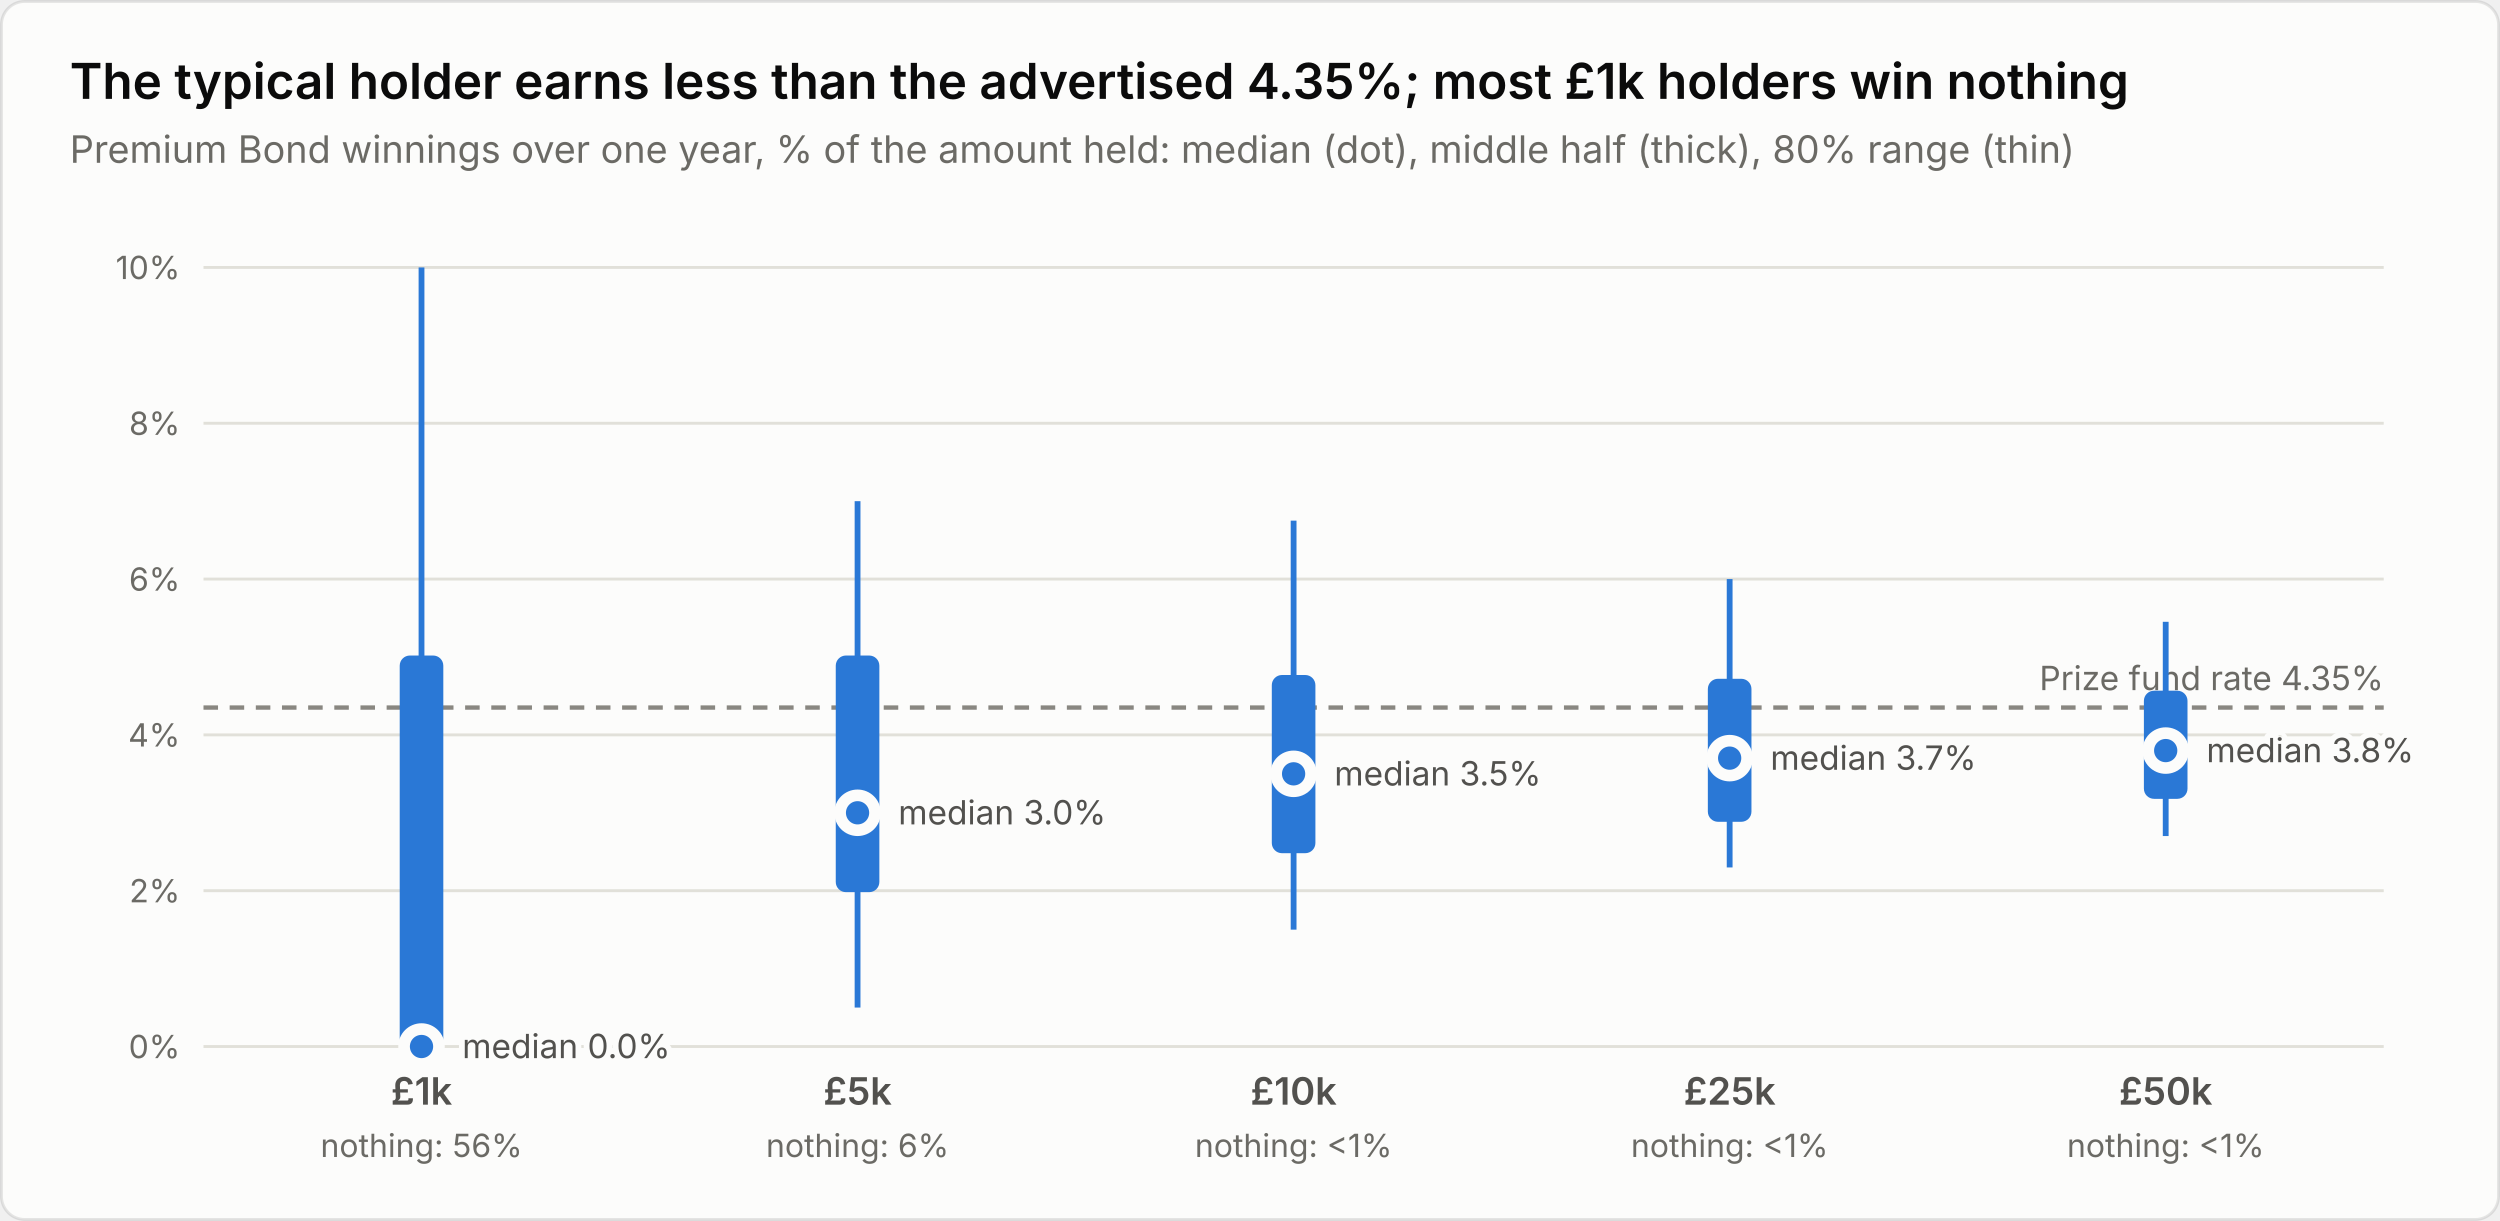
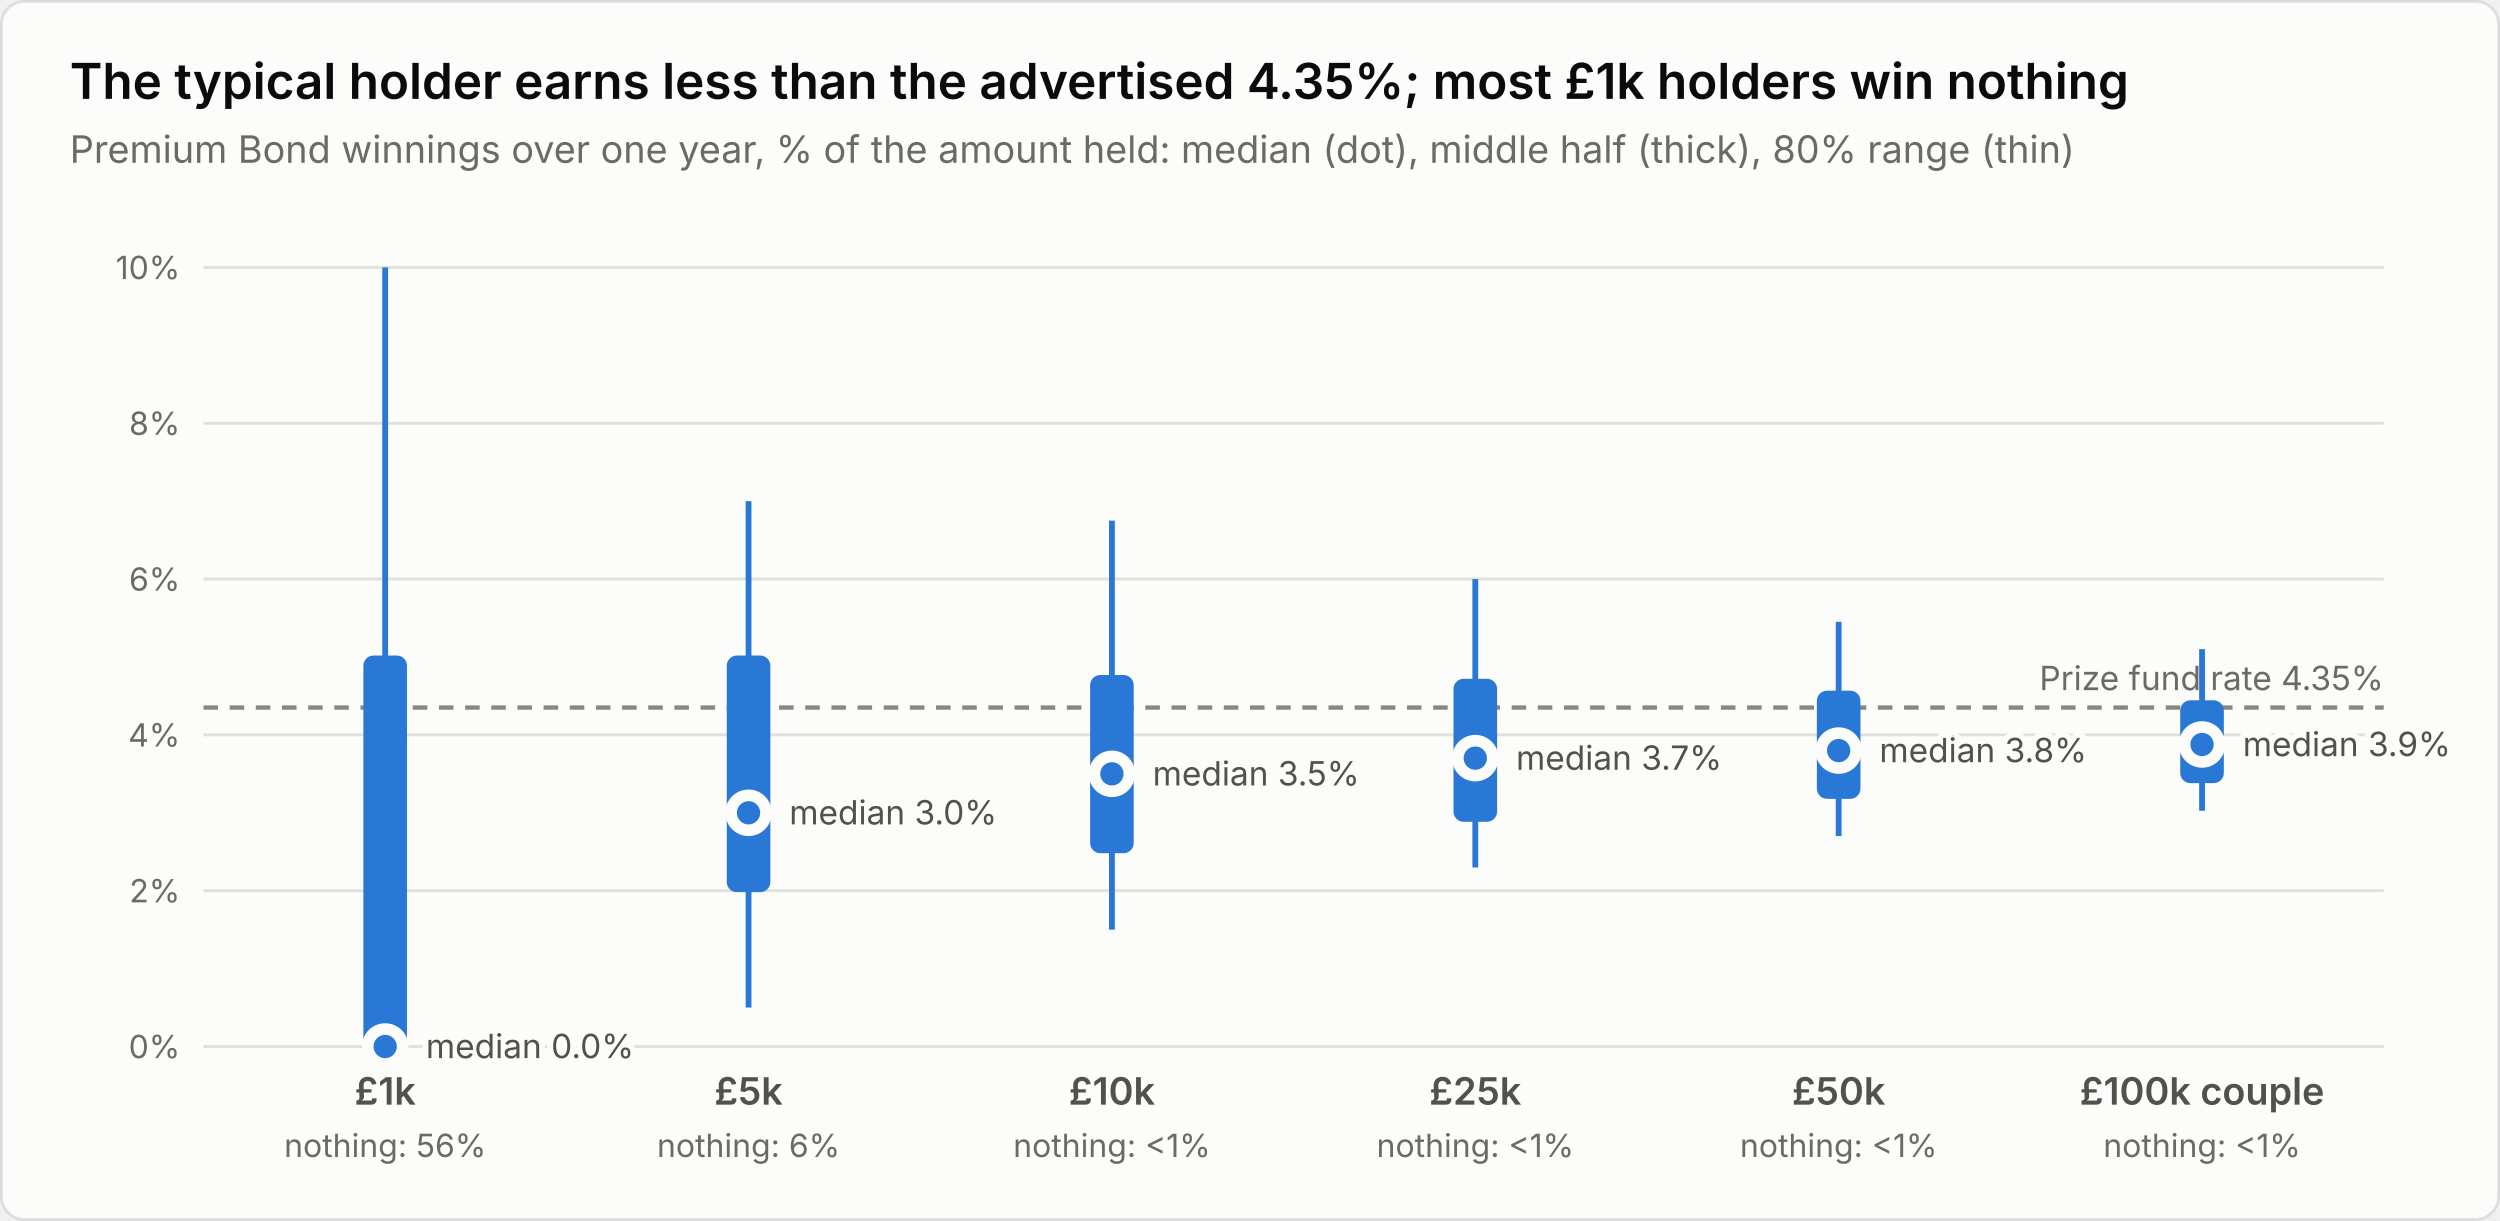
<svg xmlns="http://www.w3.org/2000/svg" viewBox="0 0 860 420" width="860" height="420" role="img" aria-labelledby="t d">
  <style>
  .surface { fill: #fcfcfb; stroke: rgba(11,11,11,.10); }
  .t1 { fill: #0b0b0b; } .t2 { fill: #52514e; } .t3 { fill: #6b6a65; }
  .grid { stroke: #e1e0d9; stroke-width: 1; } .axis { stroke: #c3c2b7; stroke-width: 1; }
  .pb { fill: #2a78d6; stroke: #2a78d6; } .pb-l { stroke: #2a78d6; fill: none; } .pb-band { fill: #2a78d6; opacity: .22; }
  .riv { fill: #eb6834; stroke: #eb6834; } .riv-l { stroke: #eb6834; fill: none; }
  .aq { fill: #1baf7a; stroke: #1baf7a; } .aq-l { stroke: #1baf7a; fill: none; }
  .neu { fill: #898781; stroke: #898781; } .neu-l { stroke: #898781; fill: none; }
  .up1 { fill: #2a78d6; opacity: .16; } .up2 { fill: #2a78d6; opacity: .34; } .up3 { fill: #2a78d6; opacity: .55; }
  .dn1 { fill: #e34948; opacity: .14; } .dn2 { fill: #e34948; opacity: .30; } .dn3 { fill: #e34948; opacity: .50; }
  .mid { fill: #f0efec; }
  .halo { paint-order: stroke; stroke: #fcfcfb; stroke-width: 4px; stroke-linejoin: round; }
  .dash { stroke-dasharray: 5 4; }
  text { font-family: system-ui, -apple-system, 'Segoe UI', sans-serif; }
  @media (prefers-color-scheme: dark) {
    .surface { fill: #1a1a19; stroke: rgba(255,255,255,.10); }
    .t1 { fill: #ffffff; } .t2 { fill: #c3c2b7; } .t3 { fill: #a9a8a1; }
    .grid { stroke: #2c2c2a; } .axis { stroke: #383835; }
    .pb { fill: #3987e5; stroke: #3987e5; } .pb-l { stroke: #3987e5; } .pb-band { fill: #3987e5; }
    .riv { fill: #d95926; stroke: #d95926; } .riv-l { stroke: #d95926; }
    .aq { fill: #199e70; stroke: #199e70; } .aq-l { stroke: #199e70; }
    .up1, .up2, .up3 { fill: #3987e5; } .dn1, .dn2, .dn3 { fill: #e66767; }
    .mid { fill: #383835; }
    .halo { stroke: #1a1a19; }
  }
</style>
  <rect class="surface" x="0.5" y="0.5" width="859" height="419" rx="8" />
  <text class="t1" x="24.0" y="34.0" font-size="17" text-anchor="start" font-weight="600">The typical holder earns less than the advertised 4.35%; most £1k holders win nothing</text>
  <text class="t3" x="24.0" y="56.0" font-size="13" text-anchor="start">Premium Bond winnings over one year, % of the amount held: median (dot), middle half (thick), 80% range (thin)</text>
  <line class="grid" x1="70.0" y1="360.0" x2="820.0" y2="360.0" stroke-width="1" />
  <text class="t3" x="62.0" y="364.0" font-size="11" text-anchor="end">0%</text>
  <line class="grid" x1="70.0" y1="306.4" x2="820.0" y2="306.4" stroke-width="1" />
  <text class="t3" x="62.0" y="310.4" font-size="11" text-anchor="end">2%</text>
  <line class="grid" x1="70.0" y1="252.8" x2="820.0" y2="252.8" stroke-width="1" />
  <text class="t3" x="62.0" y="256.8" font-size="11" text-anchor="end">4%</text>
  <line class="grid" x1="70.0" y1="199.2" x2="820.0" y2="199.2" stroke-width="1" />
  <text class="t3" x="62.0" y="203.2" font-size="11" text-anchor="end">6%</text>
  <line class="grid" x1="70.0" y1="145.6" x2="820.0" y2="145.6" stroke-width="1" />
  <text class="t3" x="62.0" y="149.6" font-size="11" text-anchor="end">8%</text>
  <line class="grid" x1="70.0" y1="92.0" x2="820.0" y2="92.0" stroke-width="1" />
  <text class="t3" x="62.0" y="96.0" font-size="11" text-anchor="end">10%</text>
  <line class="neu-l dash" x1="70.0" y1="243.4" x2="820.0" y2="243.4" stroke-width="1.5" />
  <text class="t3 halo" x="820.0" y="237.4" font-size="11.5" text-anchor="end">Prize fund rate 4.35%</text>
-   <line class="pb-l" x1="145.0" y1="360.0" x2="145.0" y2="92.0" stroke-width="2" />
-   <rect class="pb" x="138.0" y="226.0" width="14.0" height="134.0" rx="3" />
-   <circle class="pb" cx="145.0" cy="360.0" r="6" />
-   <circle cx="145.0" cy="360.0" r="6" class="halo" fill="none" />
-   <text class="t2 halo" x="159.0" y="364.0" font-size="11.5" text-anchor="start">median 0.0%</text>
-   <text class="t2" x="145.0" y="380.0" font-size="13" text-anchor="middle" font-weight="600">£1k</text>
-   <text class="t3" x="145.0" y="398.0" font-size="11" text-anchor="middle">nothing: 56%</text>
-   <line class="pb-l" x1="295.0" y1="346.6" x2="295.0" y2="172.4" stroke-width="2" />
-   <rect class="pb" x="288.0" y="226.0" width="14.0" height="80.4" rx="3" />
-   <circle class="pb" cx="295.0" cy="279.6" r="6" />
-   <circle cx="295.0" cy="279.6" r="6" class="halo" fill="none" />
-   <text class="t2 halo" x="309.0" y="283.6" font-size="11.5" text-anchor="start">median 3.0%</text>
-   <text class="t2" x="295.0" y="380.0" font-size="13" text-anchor="middle" font-weight="600">£5k</text>
-   <text class="t3" x="295.0" y="398.0" font-size="11" text-anchor="middle">nothing: 6%</text>
-   <line class="pb-l" x1="445.0" y1="319.8" x2="445.0" y2="179.1" stroke-width="2" />
-   <rect class="pb" x="438.0" y="232.7" width="14.0" height="60.3" rx="3" />
-   <circle class="pb" cx="445.0" cy="266.2" r="6" />
-   <circle cx="445.0" cy="266.2" r="6" class="halo" fill="none" />
-   <text class="t2 halo" x="459.0" y="270.2" font-size="11.5" text-anchor="start">median 3.5%</text>
-   <text class="t2" x="445.0" y="380.0" font-size="13" text-anchor="middle" font-weight="600">£10k</text>
-   <text class="t3" x="445.0" y="398.0" font-size="11" text-anchor="middle">nothing: &lt;1%</text>
-   <line class="pb-l" x1="595.0" y1="298.4" x2="595.0" y2="199.2" stroke-width="2" />
-   <rect class="pb" x="588.0" y="234.0" width="14.0" height="48.2" rx="3" />
-   <circle class="pb" cx="595.0" cy="260.8" r="6" />
-   <circle cx="595.0" cy="260.8" r="6" class="halo" fill="none" />
-   <text class="t2 halo" x="609.0" y="264.8" font-size="11.5" text-anchor="start">median 3.7%</text>
-   <text class="t2" x="595.0" y="380.0" font-size="13" text-anchor="middle" font-weight="600">£25k</text>
-   <text class="t3" x="595.0" y="398.0" font-size="11" text-anchor="middle">nothing: &lt;1%</text>
-   <line class="pb-l" x1="745.0" y1="287.6" x2="745.0" y2="213.9" stroke-width="2" />
-   <rect class="pb" x="738.0" y="238.1" width="14.0" height="36.2" rx="3" />
-   <circle class="pb" cx="745.0" cy="258.2" r="6" />
-   <circle cx="745.0" cy="258.2" r="6" class="halo" fill="none" />
-   <text class="t2 halo" x="759.0" y="262.2" font-size="11.5" text-anchor="start">median 3.8%</text>
-   <text class="t2" x="745.0" y="380.0" font-size="13" text-anchor="middle" font-weight="600">£50k</text>
-   <text class="t3" x="745.0" y="398.0" font-size="11" text-anchor="middle">nothing: &lt;1%</text>
+   <line class="pb-l" x1="132.5" y1="360.0" x2="132.5" y2="92.0" stroke-width="2" />
+   <rect class="pb" x="125.5" y="226.0" width="14.0" height="134.0" rx="3" />
+   <circle class="pb" cx="132.5" cy="360.0" r="6" />
+   <circle cx="132.5" cy="360.0" r="6" class="halo" fill="none" />
+   <text class="t2 halo" x="146.5" y="364.0" font-size="11.5" text-anchor="start">median 0.0%</text>
+   <text class="t2" x="132.5" y="380.0" font-size="13" text-anchor="middle" font-weight="600">£1k</text>
+   <text class="t3" x="132.5" y="398.0" font-size="11" text-anchor="middle">nothing: 56%</text>
+   <line class="pb-l" x1="257.5" y1="346.6" x2="257.5" y2="172.4" stroke-width="2" />
+   <rect class="pb" x="250.5" y="226.0" width="14.0" height="80.4" rx="3" />
+   <circle class="pb" cx="257.5" cy="279.6" r="6" />
+   <circle cx="257.5" cy="279.6" r="6" class="halo" fill="none" />
+   <text class="t2 halo" x="271.5" y="283.6" font-size="11.5" text-anchor="start">median 3.0%</text>
+   <text class="t2" x="257.5" y="380.0" font-size="13" text-anchor="middle" font-weight="600">£5k</text>
+   <text class="t3" x="257.5" y="398.0" font-size="11" text-anchor="middle">nothing: 6%</text>
+   <line class="pb-l" x1="382.5" y1="319.8" x2="382.5" y2="179.1" stroke-width="2" />
+   <rect class="pb" x="375.5" y="232.7" width="14.0" height="60.3" rx="3" />
+   <circle class="pb" cx="382.5" cy="266.2" r="6" />
+   <circle cx="382.5" cy="266.2" r="6" class="halo" fill="none" />
+   <text class="t2 halo" x="396.5" y="270.2" font-size="11.5" text-anchor="start">median 3.5%</text>
+   <text class="t2" x="382.5" y="380.0" font-size="13" text-anchor="middle" font-weight="600">£10k</text>
+   <text class="t3" x="382.5" y="398.0" font-size="11" text-anchor="middle">nothing: &lt;1%</text>
+   <line class="pb-l" x1="507.5" y1="298.4" x2="507.5" y2="199.2" stroke-width="2" />
+   <rect class="pb" x="500.5" y="234.0" width="14.0" height="48.2" rx="3" />
+   <circle class="pb" cx="507.5" cy="260.8" r="6" />
+   <circle cx="507.5" cy="260.8" r="6" class="halo" fill="none" />
+   <text class="t2 halo" x="521.5" y="264.8" font-size="11.5" text-anchor="start">median 3.7%</text>
+   <text class="t2" x="507.5" y="380.0" font-size="13" text-anchor="middle" font-weight="600">£25k</text>
+   <text class="t3" x="507.5" y="398.0" font-size="11" text-anchor="middle">nothing: &lt;1%</text>
+   <line class="pb-l" x1="632.5" y1="287.6" x2="632.5" y2="213.9" stroke-width="2" />
+   <rect class="pb" x="625.5" y="238.1" width="14.0" height="36.2" rx="3" />
+   <circle class="pb" cx="632.5" cy="258.2" r="6" />
+   <circle cx="632.5" cy="258.2" r="6" class="halo" fill="none" />
+   <text class="t2 halo" x="646.5" y="262.2" font-size="11.5" text-anchor="start">median 3.8%</text>
+   <text class="t2" x="632.5" y="380.0" font-size="13" text-anchor="middle" font-weight="600">£50k</text>
+   <text class="t3" x="632.5" y="398.0" font-size="11" text-anchor="middle">nothing: &lt;1%</text>
+   <line class="pb-l" x1="757.5" y1="278.9" x2="757.5" y2="223.3" stroke-width="2" />
+   <rect class="pb" x="750.5" y="241.4" width="14.0" height="27.5" rx="3" />
+   <circle class="pb" cx="757.5" cy="256.1" r="6" />
+   <circle cx="757.5" cy="256.1" r="6" class="halo" fill="none" />
+   <text class="t2 halo" x="771.5" y="260.1" font-size="11.5" text-anchor="start">median 3.9%</text>
+   <text class="t2" x="757.5" y="380.0" font-size="13" text-anchor="middle" font-weight="600">£100k couple</text>
+   <text class="t3" x="757.5" y="398.0" font-size="11" text-anchor="middle">nothing: &lt;1%</text>
</svg>
